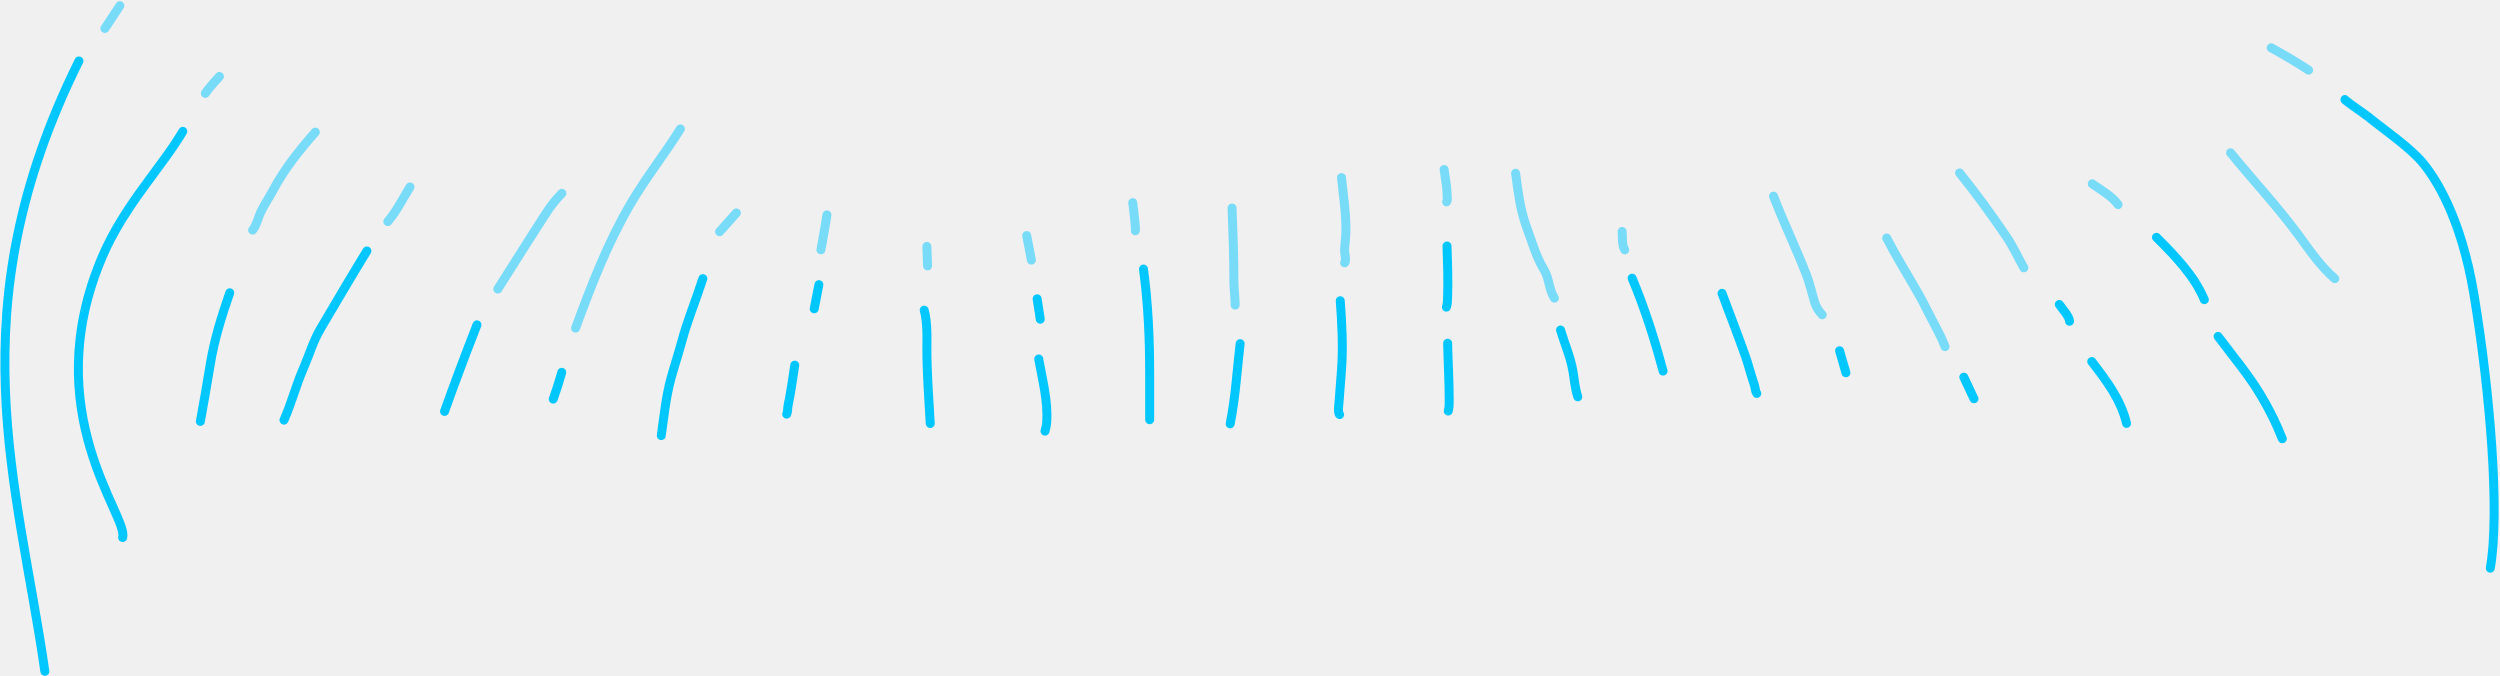
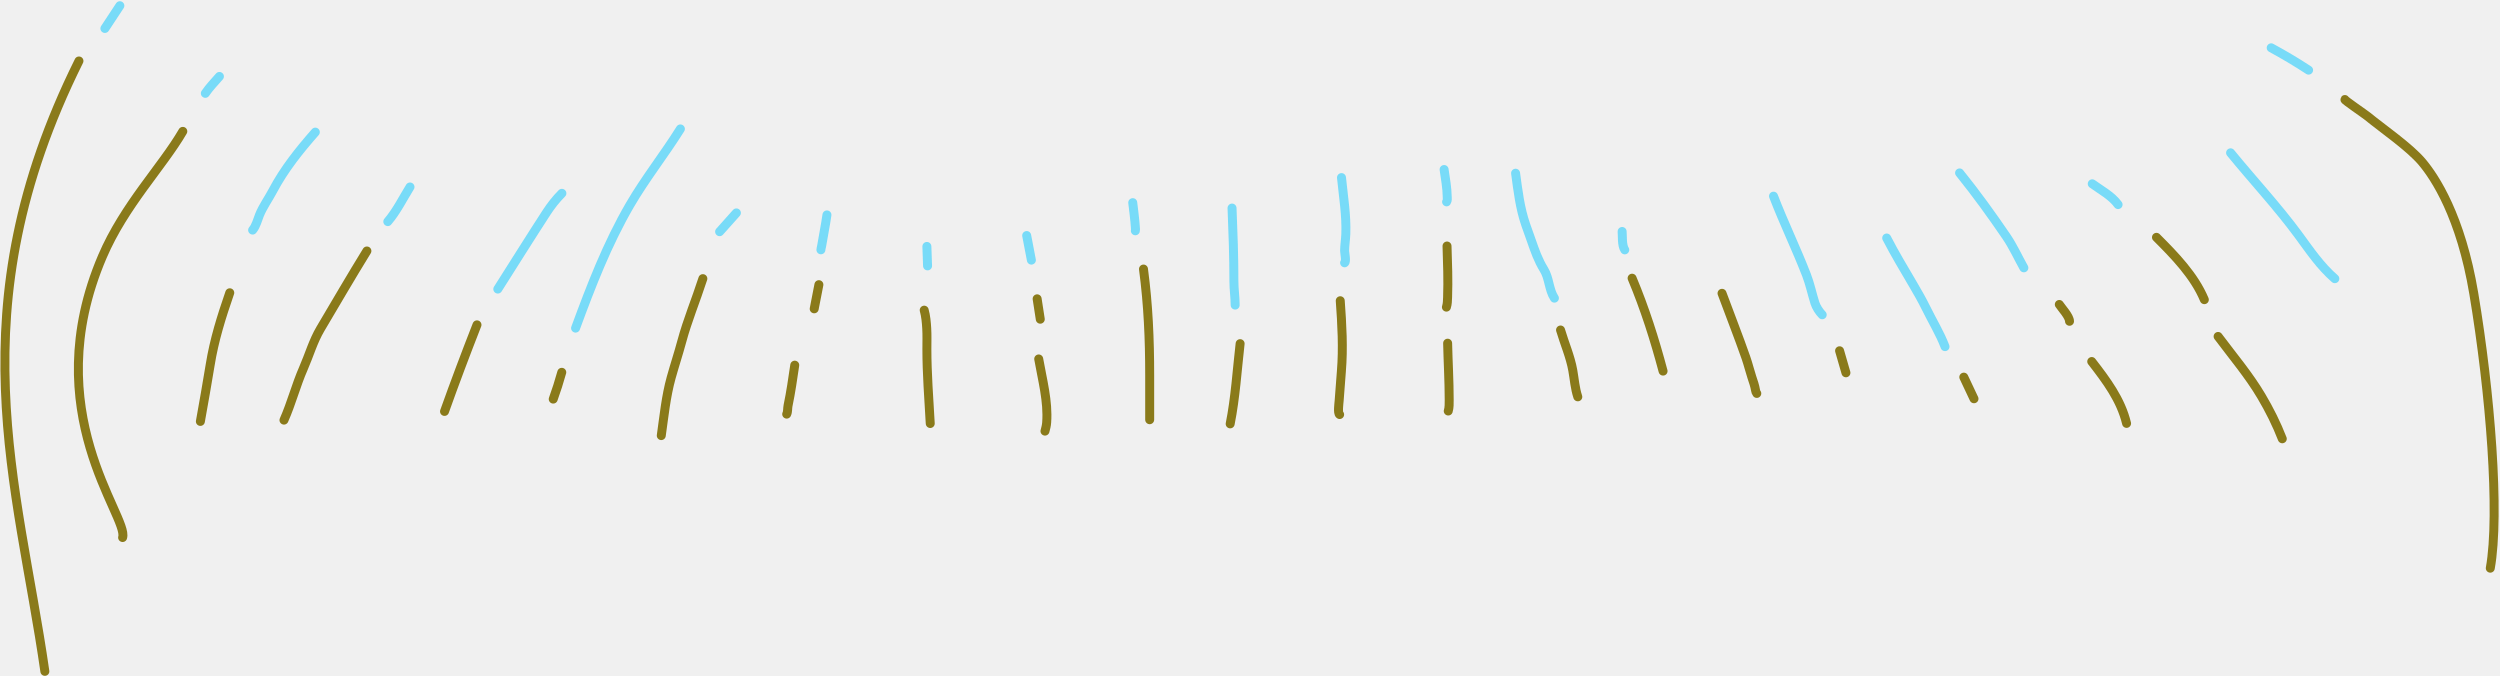
<svg xmlns="http://www.w3.org/2000/svg" width="1672" height="452" viewBox="0 0 1672 452" fill="none">
-   <path d="M764.764 179.939C767.952 204.2 768.905 226.766 768.905 250.99C768.905 260.905 768.905 270.908 768.905 280.706" stroke="#00c7ff" stroke-width="6" stroke-linecap="round" />
-   <path d="M757.579 135.532C758.232 141.23 759.027 146.95 759.379 152.68C759.412 153.212 759.455 153.809 759.321 154.344" stroke="#00c7ff" stroke-opacity="0.5" stroke-width="6" stroke-linecap="round" />
-   <path d="M823.986 139.155C824.665 155.535 825.234 171.892 825.234 188.281C825.234 193.558 826.066 198.786 826.066 204.04" stroke="#00c7ff" stroke-opacity="0.5" stroke-width="6" stroke-linecap="round" />
-   <path d="M829.394 229.828C827.355 247.533 826.241 265.977 822.739 283.484" stroke="#00c7ff" stroke-width="6" stroke-linecap="round" />
-   <path d="M897.191 118.774C898.419 131.249 900.564 143.985 900.08 156.578C899.936 160.314 899.309 164.016 899.271 167.762C899.259 168.931 900.562 175.111 899.271 175.757" stroke="#00c7ff" stroke-opacity="0.5" stroke-width="6" stroke-linecap="round" />
-   <path d="M896.36 201.129C897.504 217.124 898.407 232.643 897.099 248.592C896.567 255.076 896.068 261.558 895.62 268.048C895.531 269.336 894.537 276.541 895.944 277.245" stroke="#00c7ff" stroke-width="6" stroke-linecap="round" />
-   <path d="M965.82 113.367C966.654 119.36 967.816 125.541 967.9 131.622C967.917 132.815 968.147 134.001 967.484 134.996" stroke="#00c7ff" stroke-opacity="0.5" stroke-width="6" stroke-linecap="round" />
-   <path d="M967.767 164.535C968.125 175.979 968.568 187.334 968.153 198.755C968.074 200.938 968.05 203.333 967.358 205.408" stroke="#00c7ff" stroke-width="6" stroke-linecap="round" />
-   <path d="M968.176 229.523C968.448 242.144 969.22 254.82 969.22 267.444C969.22 269.729 969.301 272.742 968.585 274.892" stroke="#00c7ff" stroke-width="6" stroke-linecap="round" />
-   <path d="M1043.69 220.705C1046.33 229.7 1050.27 238.555 1051.9 247.819C1052.95 253.718 1053.33 259.694 1055.23 265.401" stroke="#00c7ff" stroke-width="6" stroke-linecap="round" />
-   <path d="M1013.62 115.847C1015.24 127.728 1016.51 139.027 1020.4 150.309C1021.62 153.84 1022.91 157.336 1024.15 160.86C1026.56 167.73 1028.72 174.036 1032.57 180.246C1036.18 186.058 1035.88 193.821 1039.59 199.398" stroke="#00c7ff" stroke-opacity="0.5" stroke-width="6" stroke-linecap="round" />
-   <path d="M1084.88 154.814C1085.18 158.109 1084.61 164.06 1086.64 167.101" stroke="#00c7ff" stroke-opacity="0.5" stroke-width="6" stroke-linecap="round" />
-   <path d="M1091.55 186.058C1100.03 206.271 1106.62 227.026 1112.26 248.195" stroke="#00c7ff" stroke-width="6" stroke-linecap="round" />
-   <path d="M1151.69 196.164C1156.99 210.554 1162.66 224.851 1167.71 239.331C1169.2 243.612 1170.24 248.021 1171.66 252.322C1172.6 255.159 1173.63 257.996 1174.09 260.961C1174.22 261.81 1174.43 262.448 1174.94 263.129" stroke="#00c7ff" stroke-width="6" stroke-linecap="round" />
-   <path d="M1186.12 131.201C1192.94 148.952 1201.27 166.087 1208.15 183.824C1210.54 189.969 1211.83 196.413 1213.82 202.676C1214.65 205.296 1216.71 208.527 1218.69 210.512" stroke="#00c7ff" stroke-opacity="0.5" stroke-width="6" stroke-linecap="round" />
-   <path d="M1230.31 234.589C1231.77 239.489 1233.19 244.394 1234.56 249.318" stroke="#00c7ff" stroke-width="6" stroke-linecap="round" />
-   <path d="M1261.82 159.183C1267.31 169.892 1273.51 180.072 1279.56 190.44C1282.61 195.649 1285.58 200.808 1288.23 206.231C1292.41 214.785 1297.44 222.906 1300.83 231.826" stroke="#00c7ff" stroke-opacity="0.5" stroke-width="6" stroke-linecap="round" />
-   <path d="M1313.39 252.231L1320.21 266.693" stroke="#00c7ff" stroke-width="6" stroke-linecap="round" />
-   <path d="M1310.57 115.652C1321.73 129.478 1331.92 143.63 1341.91 158.277C1346.38 164.836 1349.67 172.206 1353.56 179.121" stroke="#00c7ff" stroke-opacity="0.5" stroke-width="6" stroke-linecap="round" />
-   <path d="M1377.26 203.625C1378.8 205.993 1384.09 211.655 1384.09 214.873" stroke="#00c7ff" stroke-width="6" stroke-linecap="round" />
-   <path d="M1398.95 241.787C1408.9 254.673 1418.39 267.248 1422.25 283.163" stroke="#00c7ff" stroke-width="6" stroke-linecap="round" />
-   <path d="M1399.3 122.928C1405.13 127.181 1412.24 130.883 1416.57 136.825" stroke="#00c7ff" stroke-opacity="0.5" stroke-width="6" stroke-linecap="round" />
-   <path d="M1442.25 158.722C1454.39 170.863 1467.56 184.35 1474.26 200.412" stroke="#00c7ff" stroke-width="6" stroke-linecap="round" />
-   <path d="M1491.81 102.204C1506.79 120.561 1523.21 138.134 1537.26 157.234C1544.88 167.608 1551.75 177.878 1561.53 186.384" stroke="#00c7ff" stroke-opacity="0.5" stroke-width="6" stroke-linecap="round" />
-   <path d="M1483.47 225.009C1493.29 238.188 1503.97 250.739 1512.37 264.9C1517.77 274 1522.56 283.589 1526.39 293.45" stroke="#00c7ff" stroke-width="6" stroke-linecap="round" />
-   <path d="M686.643 157.528C687.711 163.004 688.762 168.482 689.79 173.966" stroke="#00c7ff" stroke-opacity="0.5" stroke-width="6" stroke-linecap="round" />
-   <path d="M693.638 199.846L695.736 213.486" stroke="#00c7ff" stroke-width="6" stroke-linecap="round" />
-   <path d="M694.687 240.066C697.113 253.926 701.076 268.415 700.01 282.618C699.862 284.601 699.405 286.419 698.883 288.331" stroke="#00c7ff" stroke-width="6" stroke-linecap="round" />
-   <path d="M622.144 283.246C621.231 266.671 619.901 250.039 619.901 233.427C619.901 228.86 620.063 224.257 619.801 219.695C619.567 215.607 619.186 211.391 618.106 207.433" stroke="#00c7ff" stroke-width="6" stroke-linecap="round" />
-   <path d="M619.9 164.816L620.349 177.826" stroke="#00c7ff" stroke-opacity="0.5" stroke-width="6" stroke-linecap="round" />
-   <path d="M553.059 143.732C552.047 150.791 550.638 157.733 549.47 164.742C549.336 165.544 549.021 166.239 549.021 167.059" stroke="#00c7ff" stroke-opacity="0.5" stroke-width="6" stroke-linecap="round" />
-   <path d="M531.527 244.218C530.188 253.261 528.92 262.332 527.041 271.284C526.654 273.125 526.965 275.322 526.144 276.966" stroke="#00c7ff" stroke-width="6" stroke-linecap="round" />
-   <path d="M547.676 190.386L544.536 206.536" stroke="#00c7ff" stroke-width="6" stroke-linecap="round" />
-   <path d="M442.256 291.321C444.096 278.389 445.378 265.169 448.885 252.542C451.123 244.485 453.763 236.548 455.938 228.468C459.823 214.039 465.508 200.537 470.069 186.349" stroke="#00c7ff" stroke-width="6" stroke-linecap="round" />
-   <path d="M481.283 154.947L492.498 142.386" stroke="#00c7ff" stroke-opacity="0.5" stroke-width="6" stroke-linecap="round" />
-   <path d="M384.937 219.439C395.349 191.19 406.104 163.244 421.26 137.126C431.513 119.458 444.242 103.518 455.045 86.233" stroke="#00c7ff" stroke-opacity="0.5" stroke-width="6" stroke-linecap="round" />
-   <path d="M375.709 249C374.017 255.121 372.13 260.99 369.996 266.917" stroke="#00c7ff" stroke-width="6" stroke-linecap="round" />
-   <path d="M297.295 275.159C304.22 255.731 311.497 236.453 319.007 217.26" stroke="#00c7ff" stroke-width="6" stroke-linecap="round" />
-   <path d="M332.926 193.321C343.777 176.283 354.491 159.092 365.494 142.165C368.508 137.528 371.884 133.208 375.793 129.298" stroke="#00c7ff" stroke-opacity="0.5" stroke-width="6" stroke-linecap="round" />
-   <path d="M274.209 125.052C269.507 132.643 265.214 141.369 259.359 148.199" stroke="#00c7ff" stroke-opacity="0.5" stroke-width="6" stroke-linecap="round" />
-   <path d="M245.383 167.852C234.783 185.038 224.7 202.39 214.423 219.728C209.382 228.232 206.857 237.401 202.922 246.369C197.946 257.714 194.934 269.68 189.917 280.969" stroke="#00c7ff" stroke-width="6" stroke-linecap="round" />
-   <path d="M210.881 88.365C200.109 100.643 190.043 113.191 182.444 127.575C179.56 133.034 175.822 138.144 173.515 143.88C172.151 147.271 171.324 151.032 168.953 153.877" stroke="#00c7ff" stroke-opacity="0.5" stroke-width="6" stroke-linecap="round" />
-   <path d="M153.667 195.804C148.105 211.927 143.262 227.256 140.565 244.016C138.531 256.656 136.238 269.236 134.014 281.843" stroke="#00c7ff" stroke-width="6" stroke-linecap="round" />
-   <path d="M146.746 51.128C143.621 54.789 140.005 58.413 137.328 62.429" stroke="#00c7ff" stroke-opacity="0.5" stroke-width="6" stroke-linecap="round" />
-   <path d="M122.259 87.859C108.591 111.412 83.175 137.193 68.496 171.5C23.996 275.5 86.395 345.686 82 359.5" stroke="#00c7ff" stroke-width="6" stroke-linecap="round" />
-   <path d="M70.149 19.033L80.162 3.829" stroke="#00c7ff" stroke-opacity="0.5" stroke-width="6" stroke-linecap="round" />
-   <path d="M1665.5 380C1672 343.5 1665.5 262.5 1654.5 196.5C1645.84 144.588 1628.42 118.545 1620 108.5C1611.54 98.42 1593.48 86.02 1583.31 77.698C1581.55 76.261 1567.85 66.945 1568.24 66.555" stroke="#00c7ff" stroke-width="6" stroke-linecap="round" />
-   <path d="M1543.98 46.901C1535.74 41.491 1527.55 36.664 1518.97 31.983" stroke="#00c7ff" stroke-opacity="0.5" stroke-width="6" stroke-linecap="round" />
-   <path d="M30 449C12.001 323.5 -30.004 207.5 52.806 40.777" stroke="#00c7ff" stroke-width="6" stroke-linecap="round" />
+   <g clip-path="url(#clip0_18_110)">
+     <path d="M764.764 179.939C767.952 204.2 768.905 226.766 768.905 250.99C768.905 260.905 768.905 270.908 768.905 280.706" stroke="#8A7A1A" stroke-width="6" stroke-linecap="round" />
+     <path d="M757.579 135.531C758.232 141.229 759.027 146.949 759.379 152.679C759.412 153.211 759.455 153.808 759.321 154.343" stroke="#00C7FF" stroke-opacity="0.5" stroke-width="6" stroke-linecap="round" />
+     <path d="M823.986 139.154C824.665 155.534 825.234 171.891 825.234 188.28C825.234 193.557 826.066 198.785 826.066 204.039" stroke="#00C7FF" stroke-opacity="0.5" stroke-width="6" stroke-linecap="round" />
+     <path d="M829.394 229.828C827.355 247.533 826.241 265.977 822.739 283.484" stroke="#8A7A1A" stroke-width="6" stroke-linecap="round" />
+     <path d="M897.191 118.773C898.419 131.248 900.564 143.984 900.08 156.577C899.936 160.313 899.309 164.015 899.271 167.761C899.259 168.93 900.562 175.11 899.271 175.756" stroke="#00C7FF" stroke-opacity="0.5" stroke-width="6" stroke-linecap="round" />
+     <path d="M896.36 201.129C897.504 217.124 898.407 232.643 897.099 248.592C896.567 255.076 896.068 261.558 895.62 268.048C895.531 269.336 894.537 276.541 895.944 277.245" stroke="#8A7A1A" stroke-width="6" stroke-linecap="round" />
+     <path d="M965.82 113.367C966.654 119.36 967.816 125.541 967.9 131.622C967.917 132.815 968.147 134.001 967.484 134.996" stroke="#00C7FF" stroke-opacity="0.5" stroke-width="6" stroke-linecap="round" />
+     <path d="M967.767 164.535C968.125 175.979 968.568 187.334 968.153 198.755C968.074 200.938 968.05 203.333 967.358 205.408" stroke="#8A7A1A" stroke-width="6" stroke-linecap="round" />
+     <path d="M968.176 229.523C968.448 242.144 969.22 254.82 969.22 267.444C969.22 269.729 969.301 272.742 968.585 274.892" stroke="#8A7A1A" stroke-width="6" stroke-linecap="round" />
+     <path d="M1043.69 220.705C1046.33 229.7 1050.27 238.555 1051.9 247.819C1052.95 253.718 1053.33 259.694 1055.23 265.401" stroke="#8A7A1A" stroke-width="6" stroke-linecap="round" />
+     <path d="M1013.62 115.848C1015.24 127.729 1016.51 139.028 1020.4 150.31C1021.62 153.841 1022.91 157.337 1024.15 160.861C1026.56 167.731 1028.72 174.037 1032.57 180.247C1036.18 186.059 1035.88 193.822 1039.59 199.399" stroke="#00C7FF" stroke-opacity="0.5" stroke-width="6" stroke-linecap="round" />
+     <path d="M1084.88 154.814C1085.18 158.109 1084.61 164.06 1086.64 167.101" stroke="#00C7FF" stroke-opacity="0.5" stroke-width="6" stroke-linecap="round" />
+     <path d="M1091.55 186.059C1100.03 206.272 1106.62 227.027 1112.26 248.196" stroke="#8A7A1A" stroke-width="6" stroke-linecap="round" />
+     <path d="M1151.69 196.164C1156.99 210.554 1162.66 224.851 1167.71 239.331C1169.2 243.612 1170.24 248.021 1171.66 252.322C1172.6 255.159 1173.63 257.996 1174.09 260.961C1174.22 261.81 1174.43 262.448 1174.94 263.129" stroke="#8A7A1A" stroke-width="6" stroke-linecap="round" />
+     <path d="M1186.12 131.201C1192.94 148.952 1201.27 166.087 1208.15 183.824C1210.54 189.969 1211.83 196.413 1213.82 202.676C1214.65 205.296 1216.71 208.527 1218.69 210.512" stroke="#00C7FF" stroke-opacity="0.5" stroke-width="6" stroke-linecap="round" />
+     <path d="M1230.31 234.59C1231.77 239.49 1233.19 244.395 1234.56 249.319" stroke="#8A7A1A" stroke-width="6" stroke-linecap="round" />
+     <path d="M1261.82 159.184C1267.31 169.893 1273.51 180.073 1279.56 190.441C1282.61 195.65 1285.58 200.809 1288.23 206.232C1292.41 214.786 1297.44 222.907 1300.83 231.827" stroke="#00C7FF" stroke-opacity="0.5" stroke-width="6" stroke-linecap="round" />
+     <path d="M1313.39 252.23L1320.21 266.692" stroke="#8A7A1A" stroke-width="6" stroke-linecap="round" />
+     <path d="M1310.57 115.652C1321.73 129.478 1331.92 143.63 1341.91 158.277C1346.38 164.836 1349.67 172.206 1353.56 179.121" stroke="#00C7FF" stroke-opacity="0.5" stroke-width="6" stroke-linecap="round" />
+     <path d="M1377.26 203.625C1378.8 205.993 1384.09 211.655 1384.09 214.873" stroke="#8A7A1A" stroke-width="6" stroke-linecap="round" />
+     <path d="M1398.95 241.787C1408.9 254.673 1418.39 267.248 1422.25 283.163" stroke="#8A7A1A" stroke-width="6" stroke-linecap="round" />
+     <path d="M1399.3 122.928C1405.13 127.181 1412.24 130.883 1416.57 136.825" stroke="#00C7FF" stroke-opacity="0.5" stroke-width="6" stroke-linecap="round" />
+     <path d="M1442.25 158.723C1454.39 170.864 1467.56 184.351 1474.26 200.413" stroke="#8A7A1A" stroke-width="6" stroke-linecap="round" />
+     <path d="M1491.81 102.203C1506.79 120.56 1523.21 138.133 1537.26 157.233C1544.88 167.607 1551.75 177.877 1561.53 186.383" stroke="#00C7FF" stroke-opacity="0.5" stroke-width="6" stroke-linecap="round" />
+     <path d="M1483.47 225.01C1493.29 238.189 1503.97 250.74 1512.37 264.901C1517.77 274.001 1522.56 283.59 1526.39 293.451" stroke="#8A7A1A" stroke-width="6" stroke-linecap="round" />
+     <path d="M686.643 157.527C687.711 163.003 688.762 168.481 689.79 173.965" stroke="#00C7FF" stroke-opacity="0.5" stroke-width="6" stroke-linecap="round" />
+     <path d="M693.638 199.846L695.736 213.486" stroke="#8A7A1A" stroke-width="6" stroke-linecap="round" />
+     <path d="M694.688 240.066C697.114 253.926 701.076 268.415 700.01 282.618C699.862 284.601 699.405 286.419 698.883 288.331" stroke="#8A7A1A" stroke-width="6" stroke-linecap="round" />
+     <path d="M622.144 283.247C621.231 266.672 619.901 250.04 619.901 233.428C619.901 228.861 620.063 224.258 619.801 219.696C619.567 215.608 619.186 211.392 618.106 207.434" stroke="#8A7A1A" stroke-width="6" stroke-linecap="round" />
+     <path d="M619.9 164.816L620.349 177.826" stroke="#00C7FF" stroke-opacity="0.5" stroke-width="6" stroke-linecap="round" />
+     <path d="M553.06 143.732C552.048 150.791 550.638 157.733 549.47 164.742C549.336 165.544 549.021 166.239 549.021 167.059" stroke="#00C7FF" stroke-opacity="0.5" stroke-width="6" stroke-linecap="round" />
+     <path d="M531.527 244.219C530.188 253.262 528.92 262.333 527.041 271.285C526.654 273.126 526.965 275.323 526.144 276.967" stroke="#8A7A1A" stroke-width="6" stroke-linecap="round" />
+     <path d="M547.676 190.387L544.536 206.537" stroke="#8A7A1A" stroke-width="6" stroke-linecap="round" />
+     <path d="M442.256 291.322C444.096 278.39 445.378 265.17 448.885 252.543C451.123 244.486 453.763 236.549 455.938 228.469C459.823 214.04 465.508 200.538 470.069 186.35" stroke="#8A7A1A" stroke-width="6" stroke-linecap="round" />
+     <path d="M481.283 154.948L492.498 142.387" stroke="#00C7FF" stroke-opacity="0.5" stroke-width="6" stroke-linecap="round" />
+     <path d="M384.938 219.439C395.349 191.19 406.104 163.244 421.26 137.126C431.513 119.458 444.243 103.518 455.046 86.232" stroke="#00C7FF" stroke-opacity="0.5" stroke-width="6" stroke-linecap="round" />
+     <path d="M375.709 249C374.017 255.121 372.13 260.99 369.996 266.917" stroke="#8A7A1A" stroke-width="6" stroke-linecap="round" />
+     <path d="M297.295 275.159C304.22 255.731 311.497 236.453 319.007 217.26" stroke="#8A7A1A" stroke-width="6" stroke-linecap="round" />
+     <path d="M332.926 193.322C343.777 176.284 354.491 159.093 365.494 142.166C368.508 137.529 371.884 133.209 375.793 129.299" stroke="#00C7FF" stroke-opacity="0.5" stroke-width="6" stroke-linecap="round" />
+     <path d="M274.209 125.053C269.507 132.644 265.214 141.37 259.359 148.2" stroke="#00C7FF" stroke-opacity="0.5" stroke-width="6" stroke-linecap="round" />
+     <path d="M245.383 167.852C234.783 185.038 224.7 202.39 214.423 219.728C209.382 228.232 206.857 237.401 202.922 246.369C197.946 257.714 194.934 269.68 189.917 280.969" stroke="#8A7A1A" stroke-width="6" stroke-linecap="round" />
+     <path d="M210.881 88.365C200.109 100.643 190.043 113.191 182.444 127.575C179.56 133.034 175.822 138.144 173.515 143.88C172.151 147.271 171.324 151.032 168.953 153.877" stroke="#00C7FF" stroke-opacity="0.5" stroke-width="6" stroke-linecap="round" />
+     <path d="M153.667 195.805C148.105 211.928 143.262 227.257 140.565 244.017C138.531 256.657 136.238 269.237 134.014 281.844" stroke="#8A7A1A" stroke-width="6" stroke-linecap="round" />
+     <path d="M146.746 51.127C143.621 54.789 140.005 58.413 137.328 62.429" stroke="#00C7FF" stroke-opacity="0.5" stroke-width="6" stroke-linecap="round" />
+     <path d="M122.259 87.859C108.591 111.413 83.175 137.194 68.496 171.501C23.996 275.501 86.395 345.687 82 359.501" stroke="#8A7A1A" stroke-width="6" stroke-linecap="round" />
+     <path d="M70.149 19.032L80.162 3.828" stroke="#00C7FF" stroke-opacity="0.5" stroke-width="6" stroke-linecap="round" />
+     <path d="M1665.5 380C1672 343.5 1665.5 262.5 1654.5 196.5C1645.84 144.588 1628.42 118.545 1620 108.5C1611.54 98.419 1593.48 86.02 1583.31 77.697C1581.55 76.261 1567.85 66.944 1568.24 66.555" stroke="#8A7A1A" stroke-width="6" stroke-linecap="round" />
+     <path d="M1543.98 46.902C1535.74 41.492 1527.55 36.665 1518.97 31.984" stroke="#00C7FF" stroke-opacity="0.5" stroke-width="6" stroke-linecap="round" />
+     <path d="M30 449C12.001 323.5 -30.004 207.5 52.806 40.777" stroke="#8A7A1A" stroke-width="6" stroke-linecap="round" />
+   </g>
+   <defs>
+     <clipPath id="clip0_18_110">
+       <rect width="1672" height="452" fill="white" />
+     </clipPath>
+   </defs>
</svg>
